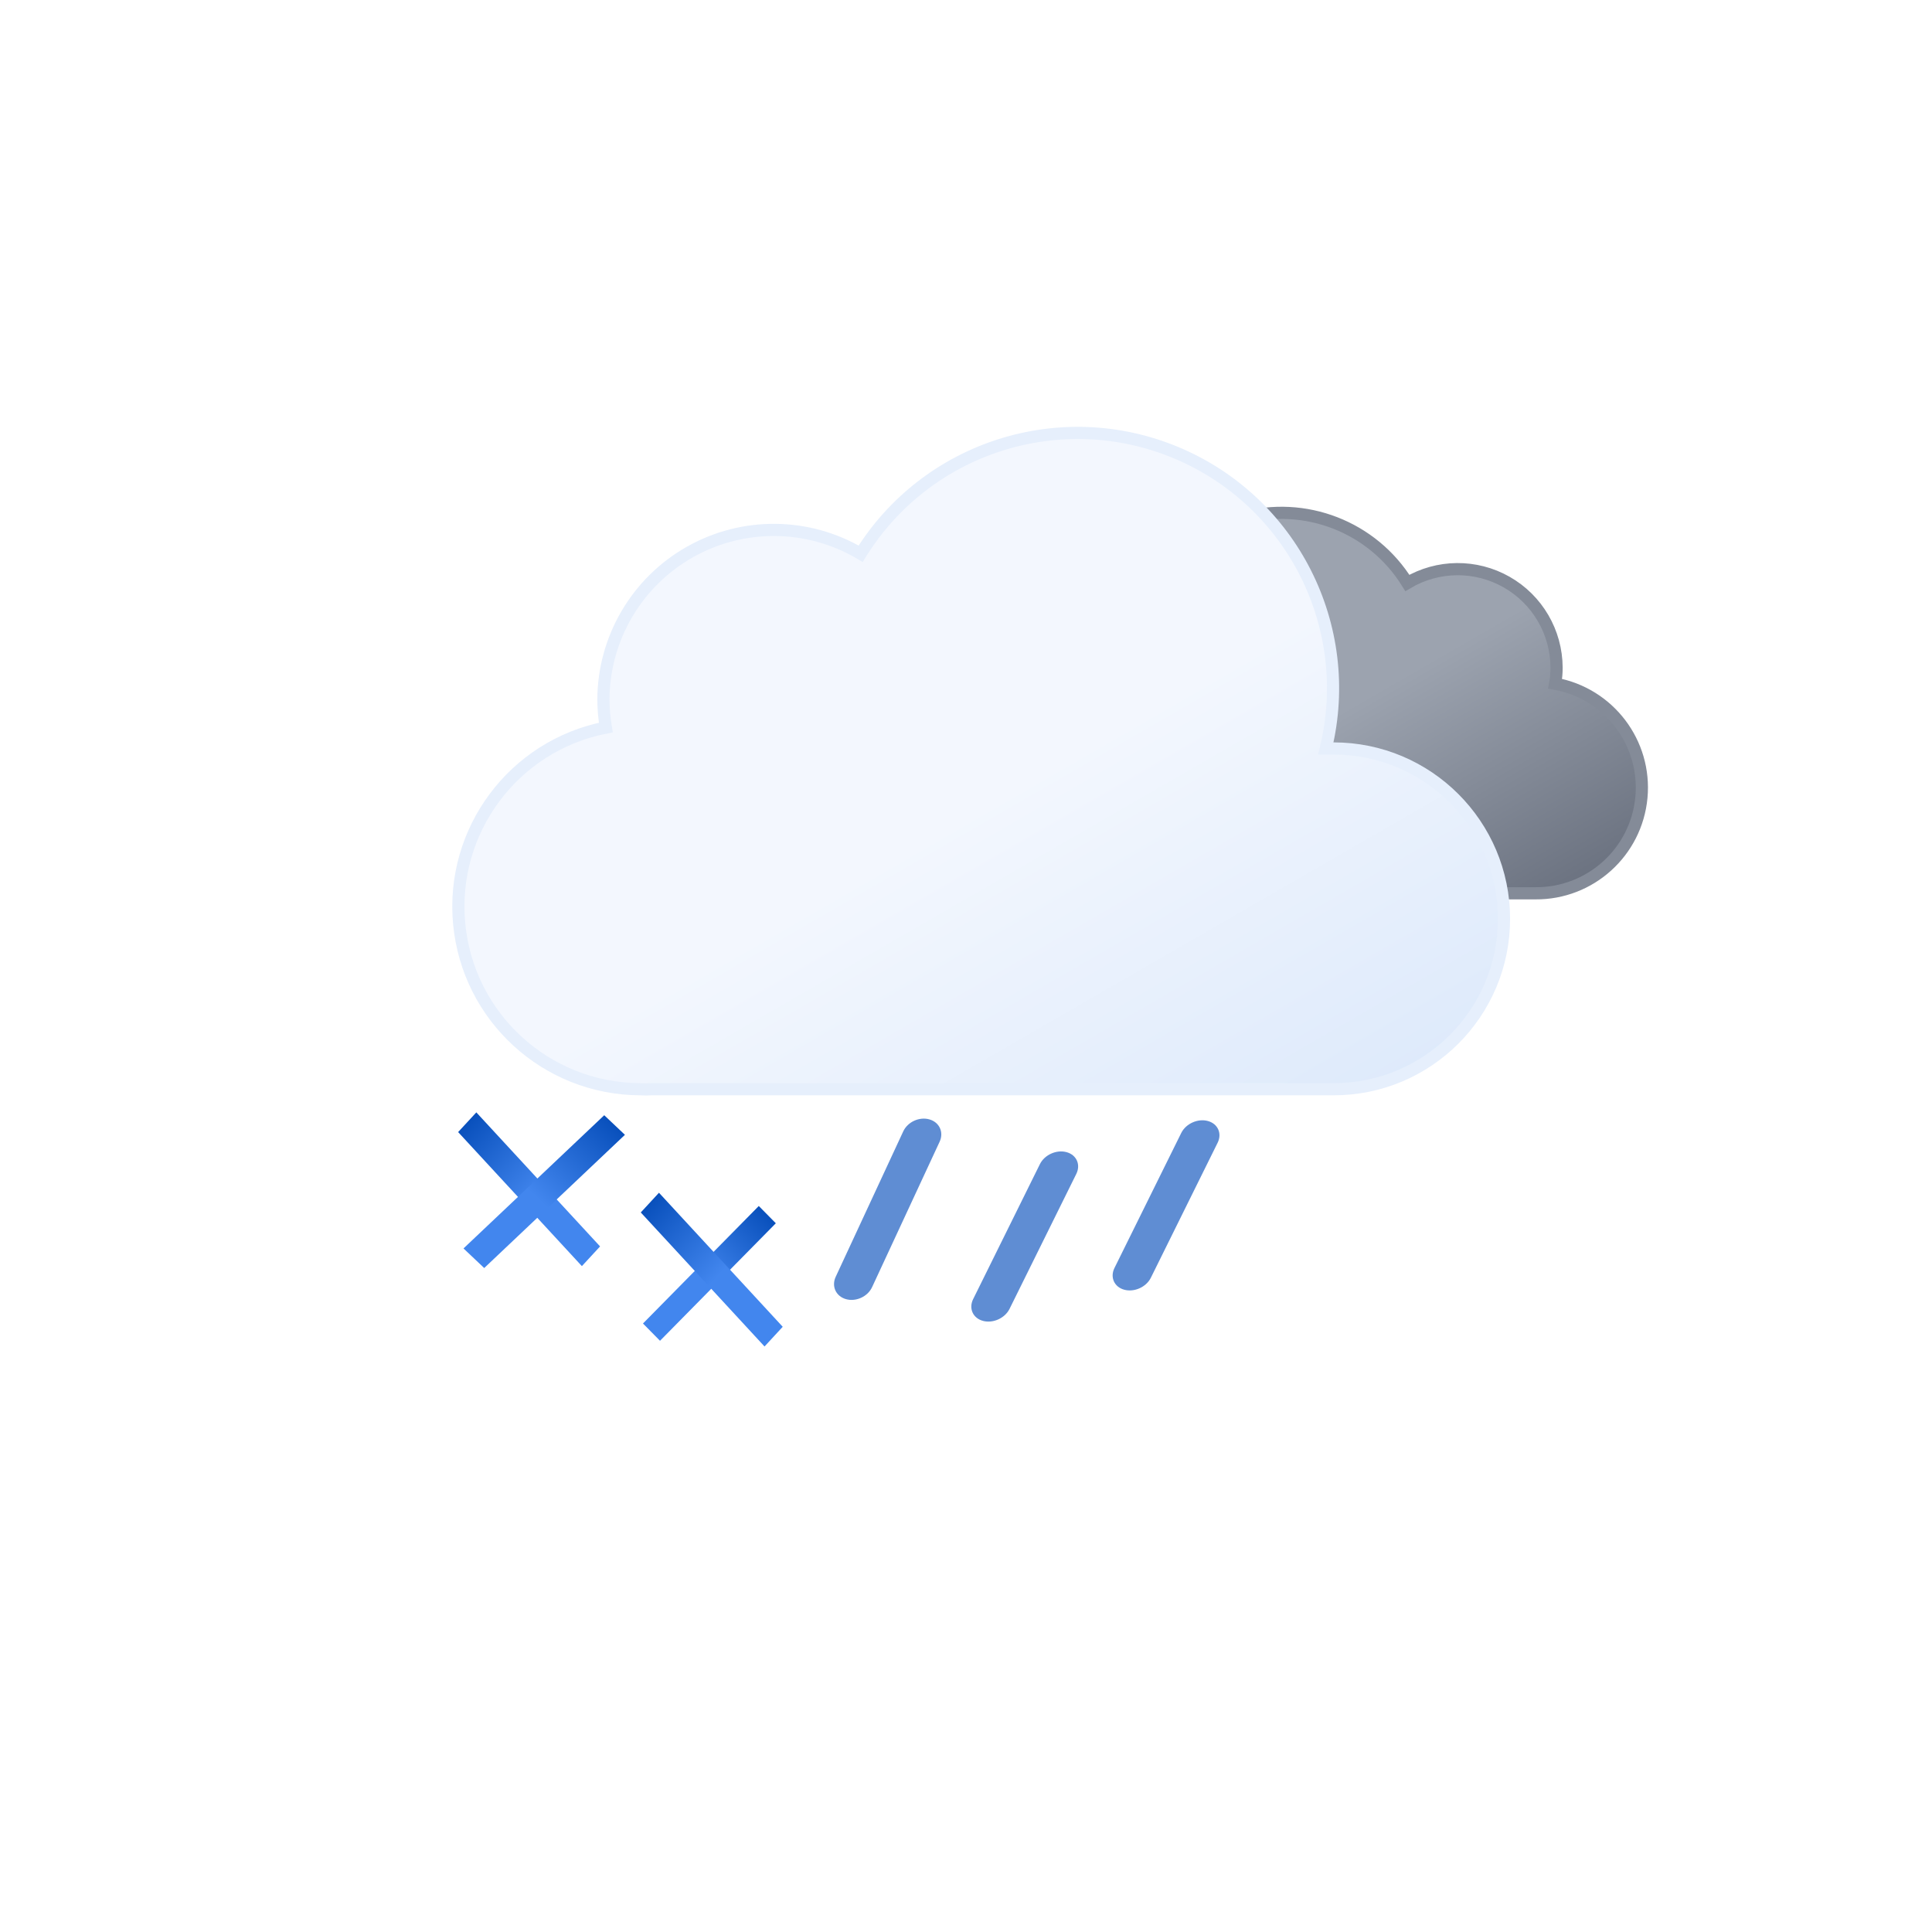
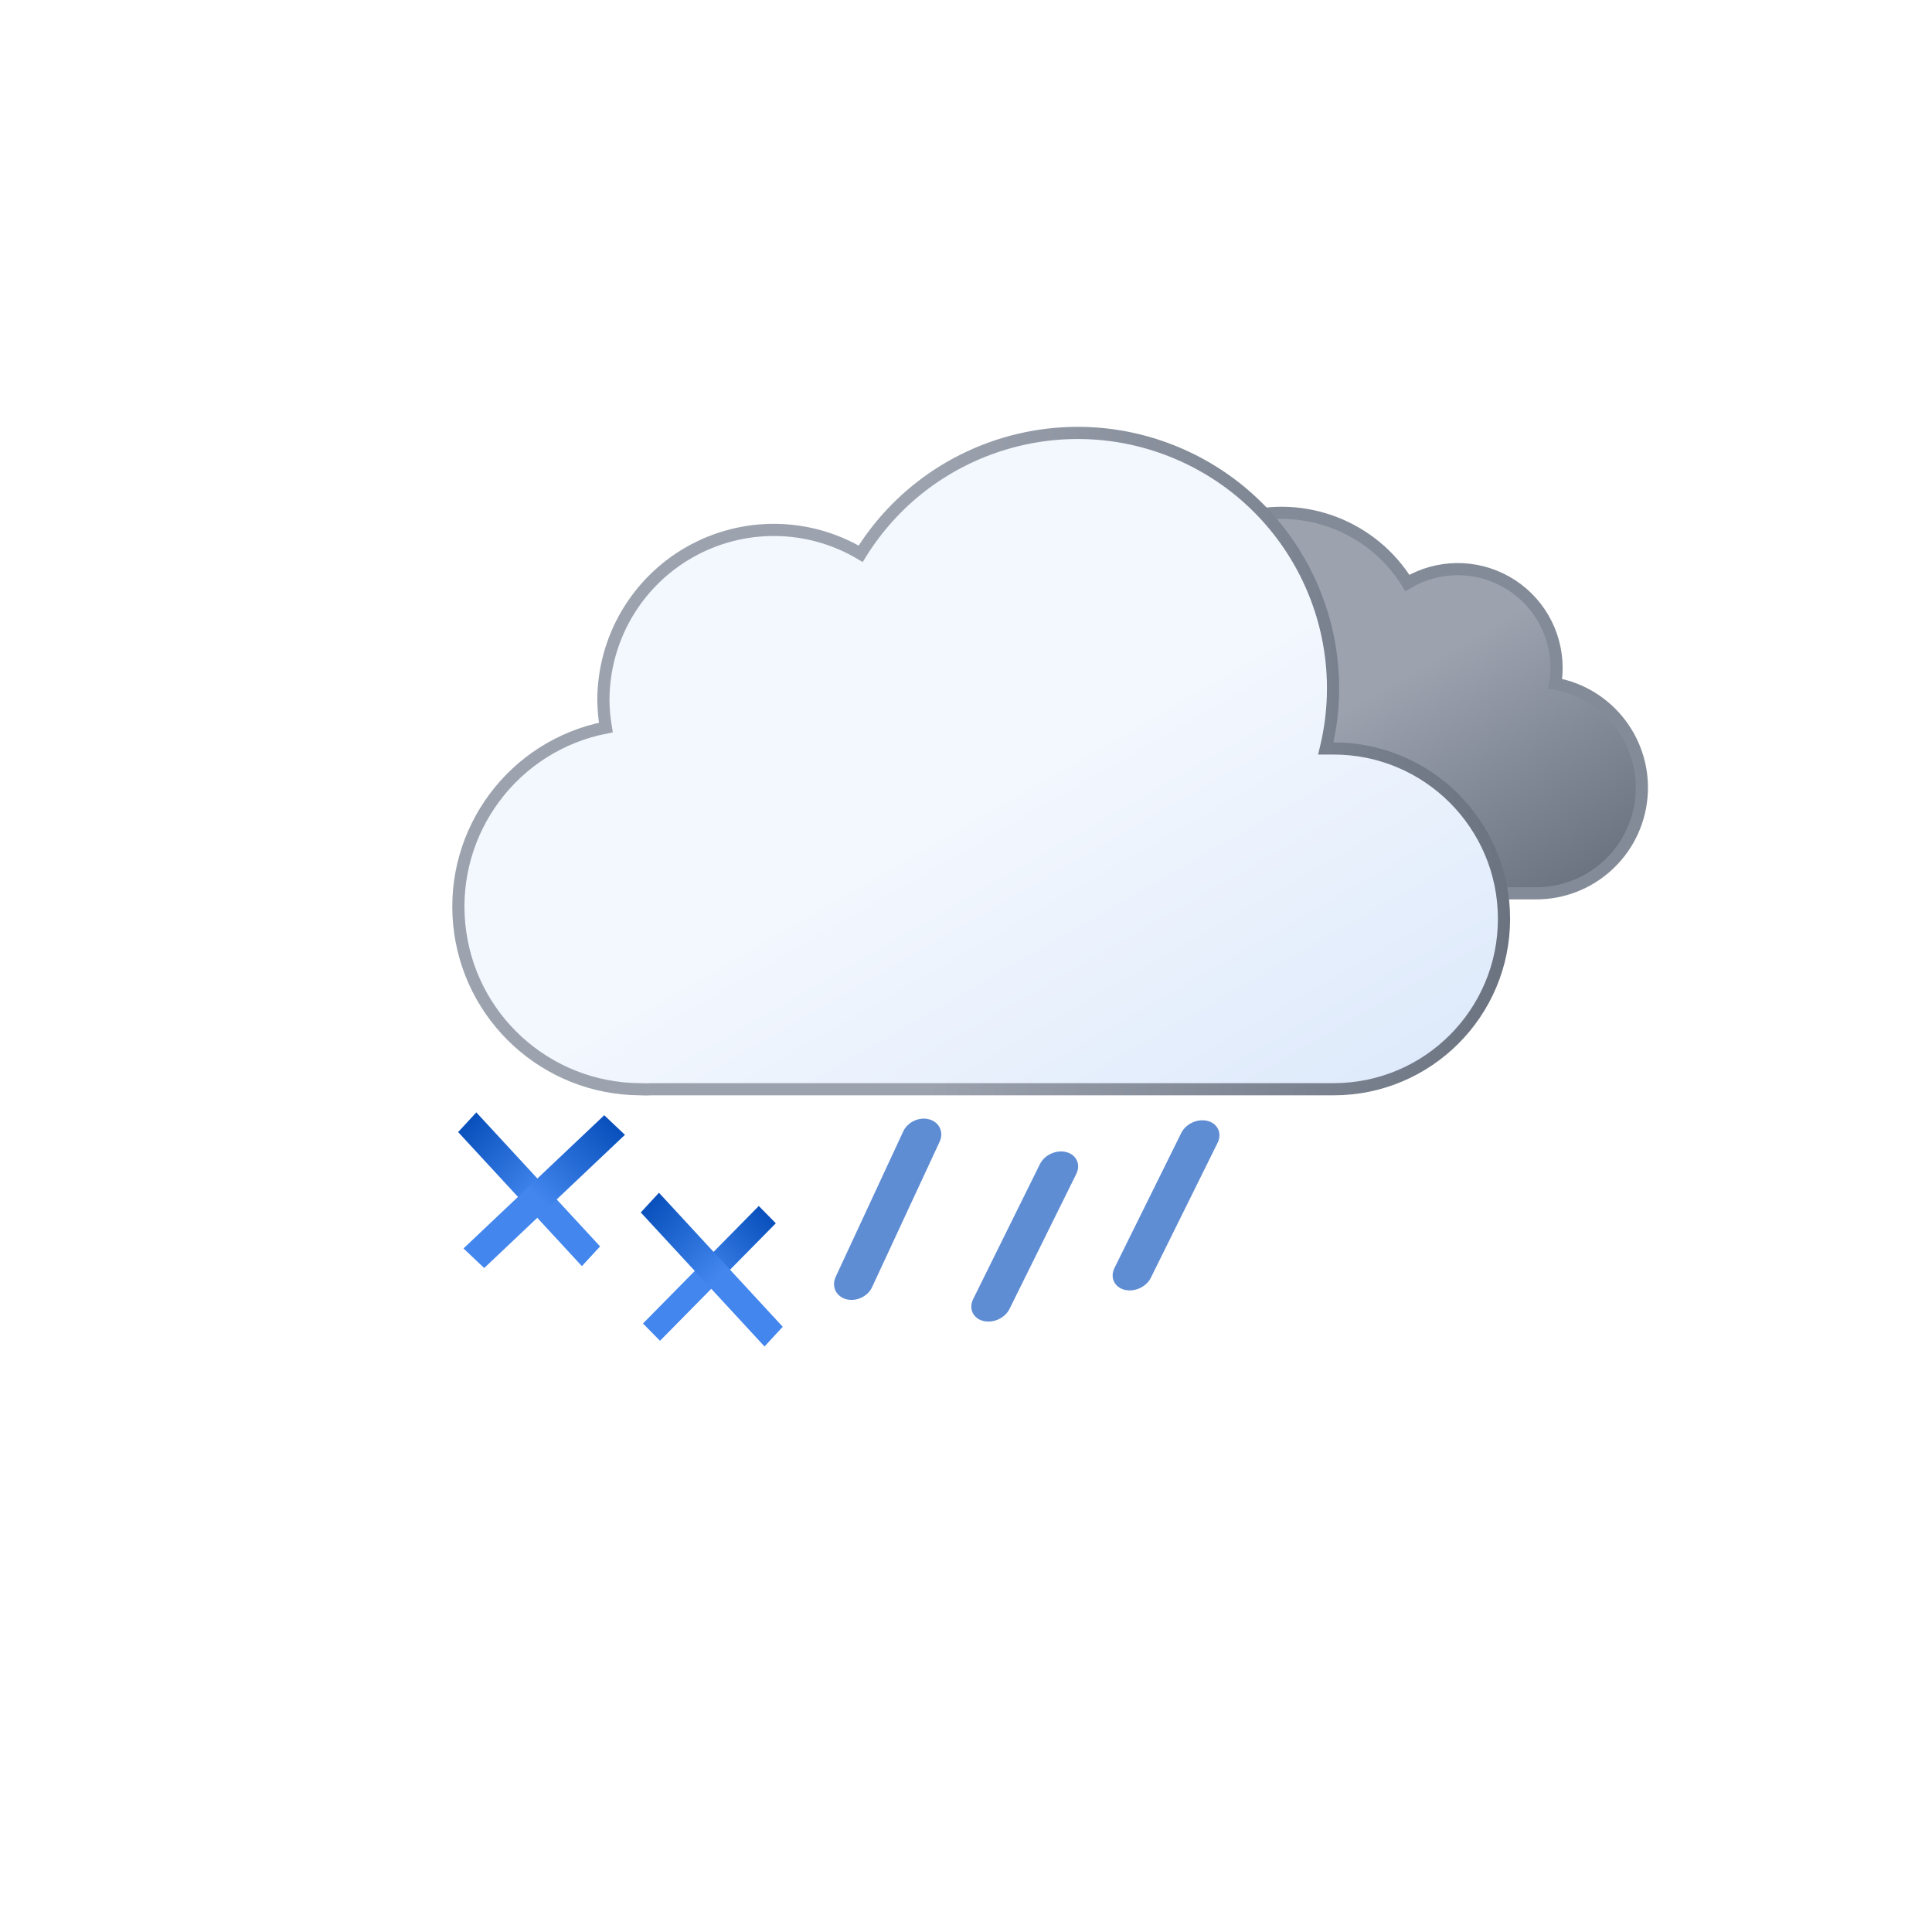
<svg xmlns="http://www.w3.org/2000/svg" xmlns:xlink="http://www.w3.org/1999/xlink" viewBox="0 0 79.374 79.374" version="1.1" id="svg33" width="300" height="300">
  <defs id="defs23">
    <linearGradient id="a" x1="16.5" y1="19.67" x2="21.5" y2="28.33" gradientUnits="userSpaceOnUse" gradientTransform="translate(8.29,-0.75)">
      <stop offset="0" stop-color="#fbbf24" id="stop2" />
      <stop offset="0.45" stop-color="#fbbf24" id="stop4" />
      <stop offset="1" stop-color="#f59e0b" id="stop6" />
    </linearGradient>
    <linearGradient id="b" x1="40.76" y1="23" x2="50.83" y2="40.46" gradientUnits="userSpaceOnUse">
      <stop offset="0" stop-color="#9ca3af" id="stop9" />
      <stop offset="0.45" stop-color="#9ca3af" id="stop11" />
      <stop offset="1" stop-color="#6b7280" id="stop13" />
    </linearGradient>
    <linearGradient id="c" x1="22.56" y1="21.96" x2="39.2" y2="50.8" gradientUnits="userSpaceOnUse" gradientTransform="translate(8.29,-0.75)">
      <stop offset="0" stop-color="#f3f7fe" id="stop16" />
      <stop offset="0.45" stop-color="#f3f7fe" id="stop18" />
      <stop offset="1" stop-color="#deeafb" id="stop20" />
    </linearGradient>
    <linearGradient id="b-3" x1="22.56" y1="21.96" x2="39.2" y2="50.8" gradientUnits="userSpaceOnUse" gradientTransform="translate(3.032984)" xlink:href="#b">
      <stop offset="0" stop-color="#f3f7fe" id="stop9-6" />
      <stop offset="0.45" stop-color="#f3f7fe" id="stop11-7" />
      <stop offset="1" stop-color="#deeafb" id="stop13-5" />
    </linearGradient>
    <linearGradient id="b-6-5" x1="23.31" y1="44.3" x2="24.69" y2="46.7" gradientUnits="userSpaceOnUse">
      <stop offset="0" stop-color="#4286ee" id="stop9-7-6" />
      <stop offset="0.45" stop-color="#4286ee" id="stop11-5-2" />
      <stop offset="1" stop-color="#0950bc" id="stop13-3-9" />
    </linearGradient>
    <linearGradient xlink:href="#b" id="linearGradient1402" gradientUnits="userSpaceOnUse" x1="40.76" y1="23" x2="50.83" y2="40.46" gradientTransform="translate(8.29,-0.75)" />
    <linearGradient xlink:href="#b-6-5" id="linearGradient1796" x1="-21.592" y1="71.115" x2="-14.376" y2="71.115" gradientUnits="userSpaceOnUse" gradientTransform="matrix(1.103238,0,0,1.103238,-0.3720142,-27.45654)" />
    <linearGradient xlink:href="#b-6-5" id="linearGradient1804" x1="-75.199" y1="-20.787" x2="-67.704" y2="-20.787" gradientUnits="userSpaceOnUse" gradientTransform="translate(22.17993,3.561226)" />
    <linearGradient xlink:href="#b-6-5" id="linearGradient2172" gradientUnits="userSpaceOnUse" gradientTransform="matrix(0.9393246,0,0,0.9393246,0.9269068,-9.313371)" x1="-21.592" y1="71.115" x2="-14.376" y2="71.115" />
    <linearGradient xlink:href="#b-6-5" id="linearGradient2350" gradientUnits="userSpaceOnUse" gradientTransform="translate(14.40211,6.845697)" x1="-75.199" y1="-20.787" x2="-67.704" y2="-20.787" />
+     <linearGradient xlink:href="#b" id="linearGradient860" x1="18.579" y1="31.272" x2="62.04" y2="31.272" gradientUnits="userSpaceOnUse" />
  </defs>
  <path d="m 42.52,32.7 a 4.05,4.05 0 0 0 4.05,4 h 16.51 a 4.34,4.34 0 0 0 0.81,-8.61 3.52,3.52 0 0 0 0.06,-0.66 4.06,4.06 0 0 0 -6.13,-3.48 6.08,6.08 0 0 0 -11.25,3.19 6.34,6.34 0 0 0 0.18,1.46 h -0.18 a 4.05,4.05 0 0 0 -4.05,4.1 z" stroke="#848b98" stroke-miterlimit="10" stroke-width="0.5" fill="url(#b)" id="path29" style="fill:url(#linearGradient1402)" />
-   <path d="m 54.79,30.75 h -0.32 a 10.49,10.49 0 0 0 -19.11,-8 7,7 0 0 0 -10.57,6 7.21,7.21 0 0 0 0.1,1.14 7.5,7.5 0 0 0 1.4,14.86 4.19,4.19 0 0 0 0.5,0 v 0 h 28 a 7,7 0 0 0 0,-14 z" stroke="#e6effc" stroke-miterlimit="10" stroke-width="0.5" fill="url(#c)" id="path31" style="fill:url(#c)" />
+   <path d="m 54.79,30.75 h -0.32 a 10.49,10.49 0 0 0 -19.11,-8 7,7 0 0 0 -10.57,6 7.21,7.21 0 0 0 0.1,1.14 7.5,7.5 0 0 0 1.4,14.86 4.19,4.19 0 0 0 0.5,0 v 0 h 28 a 7,7 0 0 0 0,-14 z" stroke="#e6effc" stroke-miterlimit="10" stroke-width="0.5" fill="url(#c)" id="path31" style="fill:url(#c);stroke:url(#linearGradient860)" />
  <rect style="fill:#5f8dd3;stroke-width:0.152" id="rect400-3-0-2" width="8.142" height="1.554" x="34.167" y="-55.451" ry="0.777" transform="matrix(-0.4212304,0.9069537,-0.961624,-0.2743708,0,0)" />
  <rect style="fill:#5f8dd3;stroke-width:0.147" id="rect400-3-0-2-8" width="7.735" height="1.548" x="32.272" y="-66.957" ry="0.774" transform="matrix(-0.4433532,0.896347,-0.9659346,-0.2587862,0,0)" />
  <rect style="fill:#5f8dd3;stroke-width:0.147" id="rect400-3-0-2-7" width="7.735" height="1.548" x="35.065" y="-62.228" ry="0.774" transform="matrix(-0.4433532,0.896347,-0.9659346,-0.2587862,0,0)" />
  <rect transform="matrix(-0.6783408,-0.7347474,0.6783408,-0.7347474,0,0)" y="-17.777" x="-53.019" height="1.102" width="7.495" id="rect66-3-7" style="fill:url(#linearGradient1804);fill-opacity:1;stroke-width:0.173" />
  <rect transform="matrix(0.7262127,-0.6874701,0.7262127,0.6874701,0,0)" y="50.415" x="-24.193" height="1.171" width="7.961" id="rect66-6" style="fill:url(#linearGradient1796);fill-opacity:1;stroke-width:0.184" />
  <rect transform="matrix(0.7019382,-0.7122379,0.7019382,0.7122379,0,0)" y="56.988" x="-19.355" height="0.997" width="6.778" id="rect66-6-6" style="fill:url(#linearGradient2172);fill-opacity:1;stroke-width:0.157" />
  <rect transform="matrix(-0.6783408,-0.7347474,0.6783408,-0.7347474,0,0)" y="-14.493" x="-60.797" height="1.102" width="7.495" id="rect66-3-7-3" style="fill:url(#linearGradient2350);fill-opacity:1;stroke-width:0.173" />
</svg>
